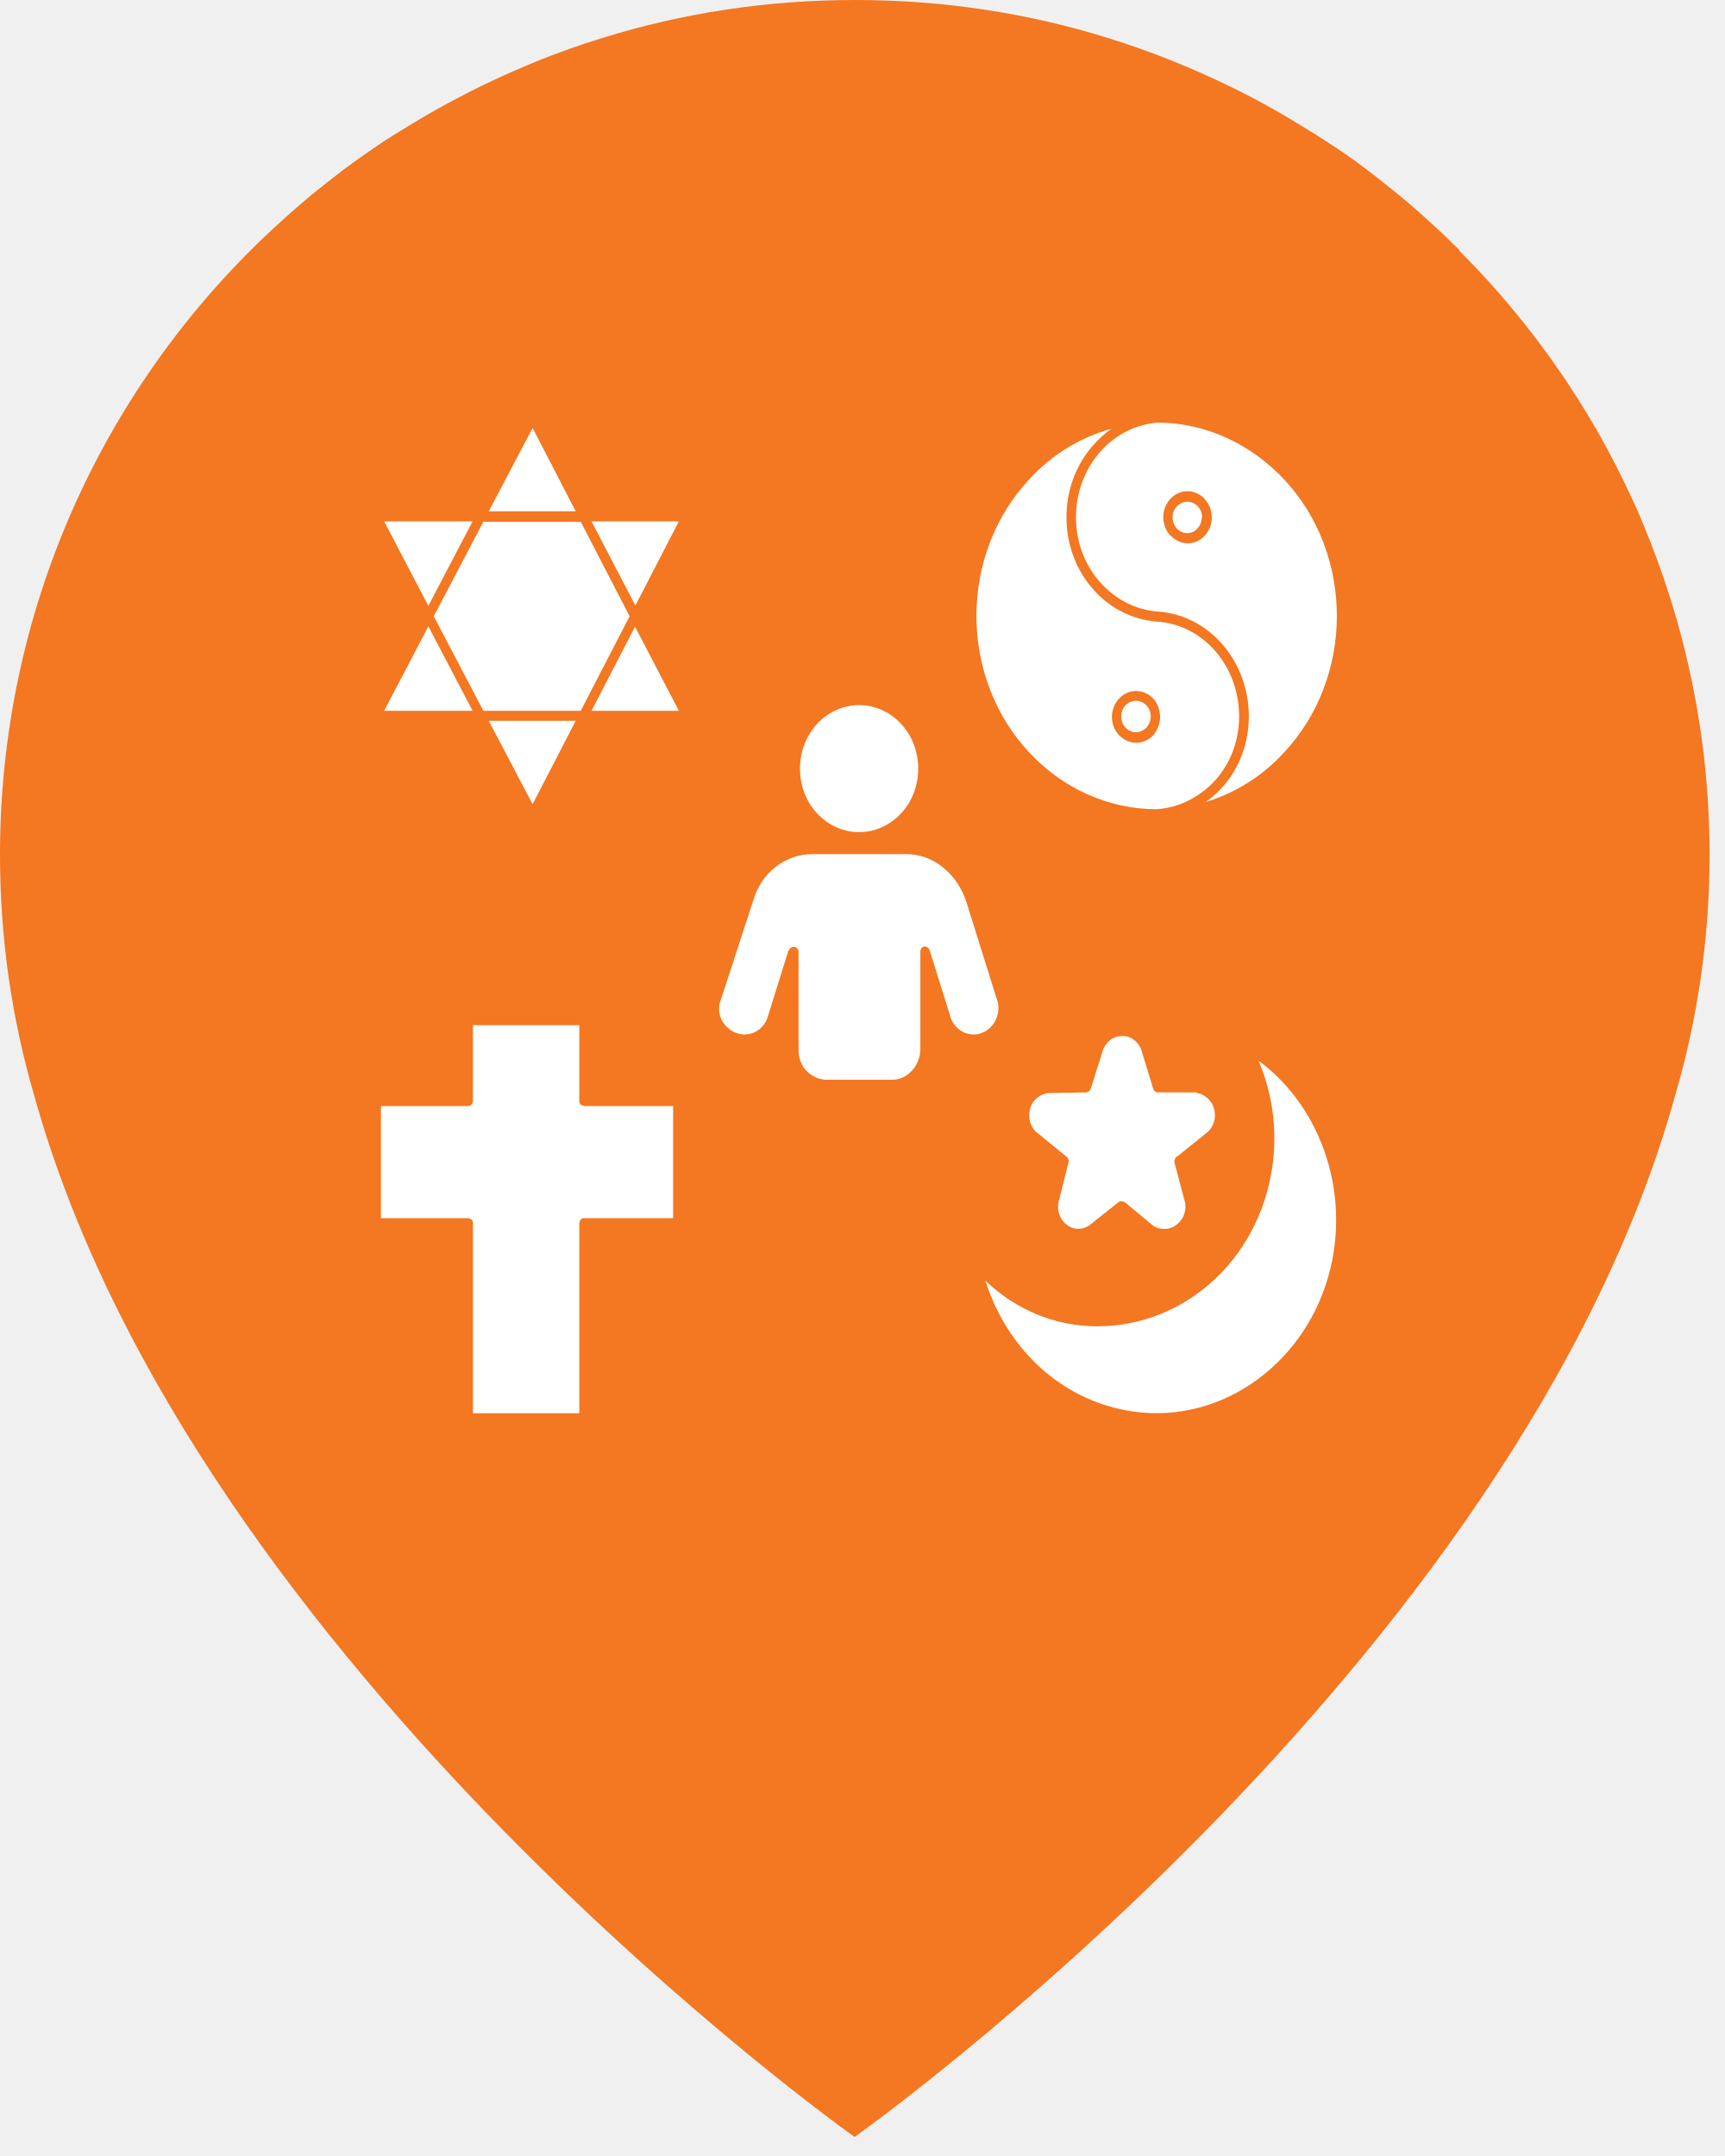
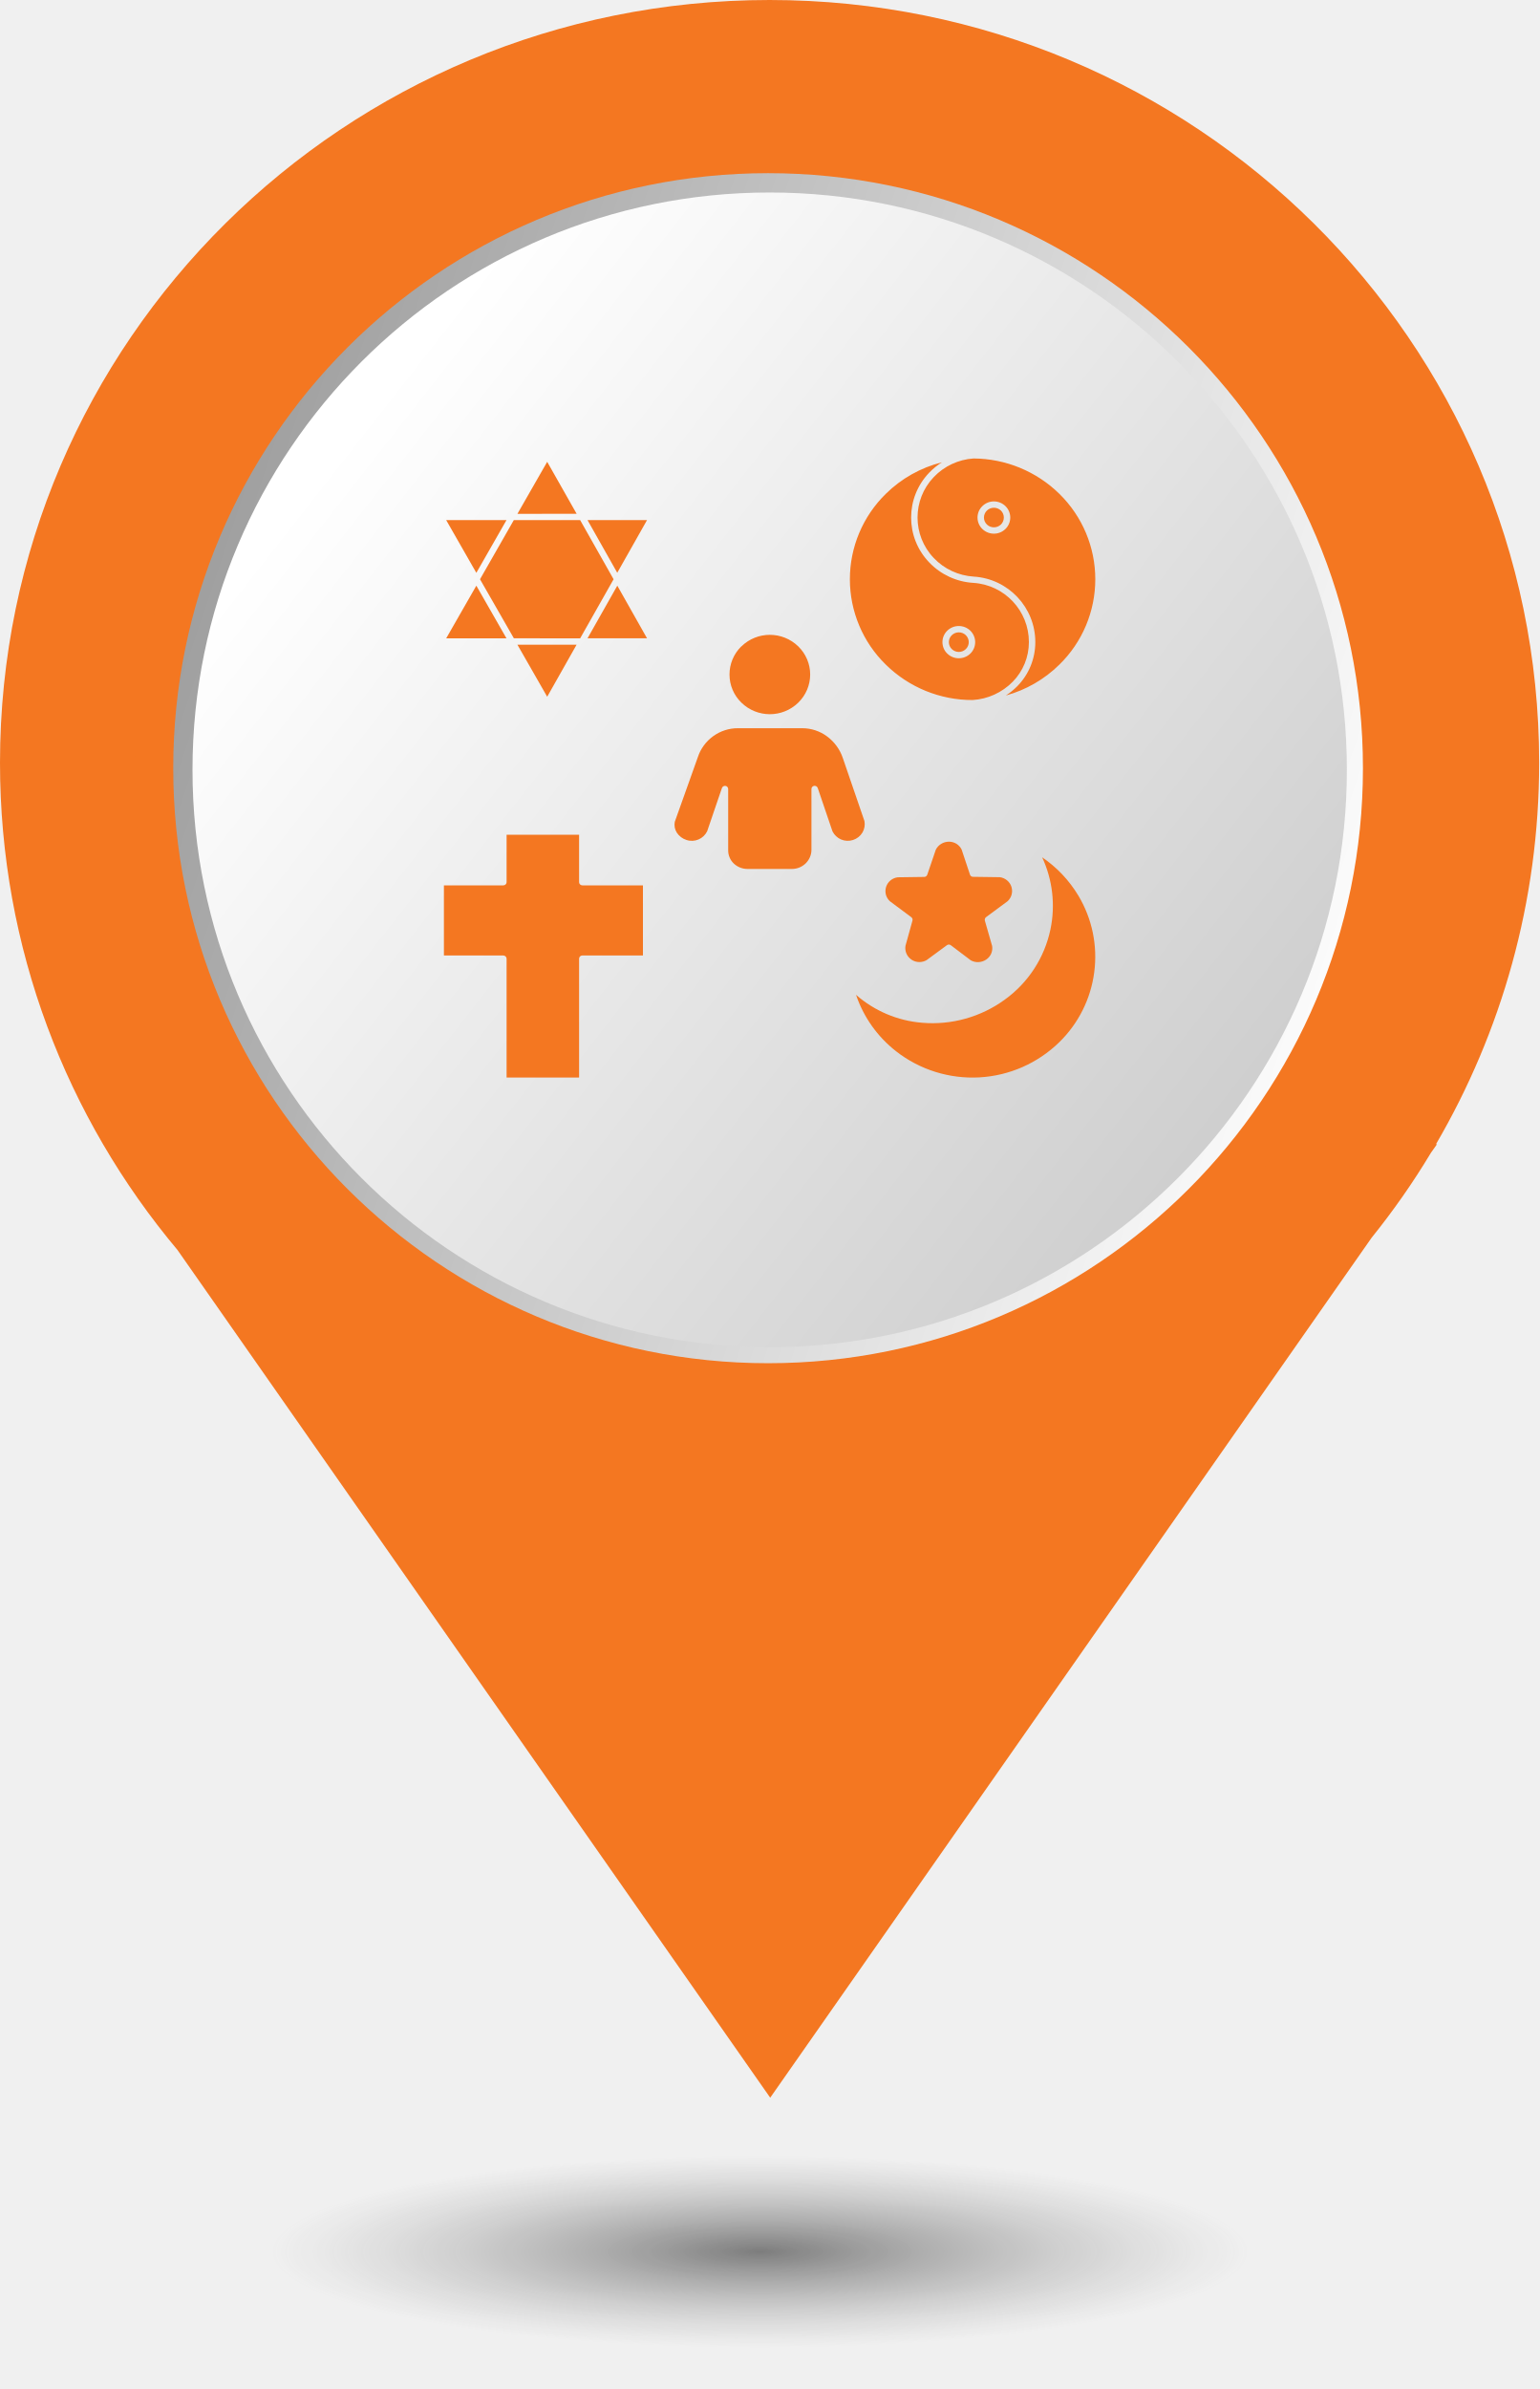
- <svg xmlns="http://www.w3.org/2000/svg" width="48" height="60" viewBox="0 0 48 60" fill="none">
-   <path d="M23.8 0C26.26 0 28.64 0.37 30.87 1.07C31.99 1.42 33.07 1.85 34.11 2.35C34.8 2.68 35.48 3.05 36.13 3.45C36.29 3.55 36.46 3.65 36.62 3.75C36.78 3.85 36.94 3.96 37.1 4.06C37.42 4.27 37.73 4.49 38.03 4.72C38.18 4.83 38.33 4.95 38.48 5.07C38.63 5.19 38.78 5.31 38.93 5.43C39.22 5.67 39.51 5.92 39.79 6.18C40.07 6.43 40.34 6.69 40.61 6.96V6.98C42.09 8.46 43.37 10.13 44.42 11.95C44.8 12.61 45.15 13.3 45.47 14C45.55 14.18 45.63 14.35 45.7 14.53C46.9 17.38 47.57 20.5 47.57 23.79C47.57 26.1 47.24 28.34 46.62 30.46C42.2 46.43 23.78 59.47 23.78 59.47C23.78 59.47 5.38 46.44 0.95 30.48C0.33 28.36 0 26.11 0 23.79C0 17.02 2.83 10.9 7.38 6.57C7.79 6.18 8.22 5.8 8.66 5.43C8.81 5.31 8.96 5.19 9.11 5.07C9.26 4.95 9.41 4.84 9.56 4.72C9.87 4.49 10.18 4.27 10.49 4.06C10.65 3.95 10.81 3.85 10.97 3.75C11.13 3.65 11.29 3.55 11.46 3.45C11.62 3.35 11.79 3.25 11.95 3.16C12.12 3.06 12.28 2.97 12.45 2.88C12.62 2.79 12.79 2.7 12.96 2.61C13.13 2.52 13.3 2.44 13.48 2.35C14 2.1 14.53 1.87 15.07 1.65C15.61 1.44 16.16 1.24 16.72 1.07C18.95 0.37 21.33 0 23.79 0" fill="#F47721" />
-   <path fill-rule="evenodd" clip-rule="evenodd" d="M13.6 20.06L14.82 22.38L16.02 20.06H13.61H13.6ZM13.15 14.51H10.69L11.92 16.86L13.15 14.51ZM18.89 14.51H16.46L17.68 16.85L18.89 14.51ZM16.02 14.23L14.82 11.91L13.6 14.23H16.02ZM16.46 19.78H18.89L17.67 17.44L16.46 19.78ZM13.45 19.78L12.07 17.15L13.45 14.52H16.16L17.52 17.15L16.16 19.78H13.45ZM33.52 13.89C33.65 14.02 33.72 14.21 33.72 14.4C33.72 14.59 33.65 14.77 33.52 14.91C33.26 15.19 32.85 15.19 32.58 14.91H32.57C32.44 14.77 32.37 14.58 32.37 14.39C32.37 14.2 32.44 14.02 32.57 13.88C32.83 13.6 33.25 13.6 33.52 13.88V13.89ZM33.45 14.4C33.45 14.29 33.41 14.17 33.33 14.09C33.17 13.92 32.91 13.92 32.75 14.09C32.67 14.17 32.63 14.28 32.63 14.4C32.63 14.52 32.67 14.63 32.75 14.71C32.91 14.88 33.16 14.88 33.32 14.71C33.39 14.63 33.44 14.52 33.44 14.4H33.45ZM32.09 19.44C32.21 19.57 32.28 19.76 32.28 19.95C32.28 20.14 32.21 20.32 32.09 20.46C31.83 20.74 31.41 20.74 31.14 20.46C31.01 20.33 30.94 20.14 30.94 19.95C30.94 19.76 31.01 19.58 31.14 19.44C31.4 19.16 31.82 19.16 32.09 19.44ZM32.02 19.94C32.02 19.82 31.98 19.71 31.9 19.63C31.74 19.46 31.48 19.46 31.32 19.63C31.24 19.71 31.2 19.82 31.2 19.94C31.2 20.06 31.24 20.17 31.32 20.25C31.48 20.42 31.73 20.42 31.9 20.25C31.97 20.17 32.02 20.06 32.02 19.94ZM32.22 11.76C31.6 11.81 31.02 12.1 30.6 12.59C29.72 13.6 29.72 15.19 30.6 16.19C31.03 16.68 31.61 16.98 32.23 17.02C33.64 17.12 34.75 18.39 34.75 19.94C34.75 20.67 34.49 21.38 34.02 21.9C33.88 22.06 33.72 22.2 33.55 22.32C34.37 22.07 35.13 21.6 35.73 20.94C36.67 19.94 37.2 18.57 37.2 17.14C37.2 15.71 36.67 14.34 35.73 13.34C34.79 12.34 33.54 11.77 32.23 11.76H32.22ZM32.18 22.52C32.8 22.48 33.38 22.19 33.82 21.71C34.24 21.24 34.48 20.61 34.48 19.94C34.48 18.54 33.49 17.39 32.21 17.3C31.52 17.25 30.88 16.93 30.41 16.39C29.43 15.27 29.43 13.52 30.41 12.4C30.57 12.22 30.74 12.06 30.93 11.93C30.06 12.17 29.27 12.65 28.64 13.34C27.7 14.34 27.17 15.71 27.17 17.14C27.17 18.57 27.7 19.94 28.64 20.94C29.58 21.95 30.86 22.52 32.18 22.52ZM16.12 39.34V34.04C16.12 34.04 16.13 33.97 16.16 33.94C16.18 33.91 16.22 33.9 16.25 33.9H18.73V30.78H16.25C16.25 30.78 16.18 30.76 16.16 30.74C16.14 30.72 16.12 30.68 16.12 30.64V28.53H13.16V30.64C13.16 30.64 13.15 30.71 13.12 30.74C13.1 30.77 13.06 30.78 13.03 30.78H10.6V33.9H13.03C13.03 33.9 13.1 33.92 13.12 33.94C13.15 33.97 13.16 34 13.16 34.04V39.33H16.12V39.34ZM35.02 29.52C35.45 30.52 35.57 31.65 35.36 32.73C35.12 33.99 34.45 35.11 33.49 35.87C32.52 36.64 31.32 37 30.12 36.89C29.12 36.8 28.17 36.36 27.42 35.64C27.73 36.63 28.3 37.5 29.05 38.15C30.02 38.98 31.23 39.39 32.45 39.32C33.67 39.25 34.83 38.69 35.71 37.75C36.49 36.92 37 35.82 37.14 34.63C37.28 33.45 37.05 32.25 36.49 31.22C36.12 30.54 35.61 29.95 35.01 29.51L35.02 29.52ZM32.73 32.19C32.73 32.19 32.66 32.29 32.68 32.35L32.98 33.48C33 33.6 32.98 33.71 32.94 33.82C32.9 33.93 32.82 34.02 32.73 34.09C32.64 34.16 32.53 34.2 32.41 34.2C32.3 34.2 32.19 34.18 32.1 34.12L31.29 33.45C31.29 33.45 31.18 33.41 31.13 33.45L30.3 34.11C30.11 34.23 29.87 34.23 29.69 34.09C29.5 33.95 29.41 33.71 29.45 33.47L29.73 32.36C29.75 32.3 29.73 32.24 29.69 32.2L28.82 31.49C28.74 31.41 28.68 31.31 28.66 31.2C28.6 30.96 28.67 30.71 28.85 30.56C28.93 30.49 29.04 30.44 29.15 30.42L30.22 30.4C30.28 30.4 30.33 30.36 30.35 30.3L30.7 29.19C30.75 29.09 30.82 29 30.91 28.93C31.01 28.86 31.12 28.83 31.23 28.83C31.34 28.83 31.45 28.86 31.54 28.93C31.63 28.99 31.7 29.08 31.75 29.19L32.09 30.3C32.11 30.36 32.16 30.4 32.21 30.4H33.3V30.42C33.41 30.43 33.51 30.48 33.6 30.56C33.69 30.64 33.75 30.74 33.78 30.85C33.85 31.08 33.78 31.33 33.62 31.49L32.75 32.19H32.73ZM25.55 21.39C25.55 20.92 25.38 20.47 25.07 20.14C24.42 19.45 23.39 19.45 22.74 20.14C22.43 20.48 22.26 20.92 22.26 21.39C22.26 21.86 22.43 22.31 22.74 22.64C23.39 23.33 24.42 23.33 25.07 22.64C25.38 22.31 25.55 21.86 25.55 21.39ZM21.94 26.45L21.34 28.37C21.27 28.53 21.14 28.66 20.99 28.73C20.83 28.8 20.66 28.81 20.5 28.75C20.34 28.7 20.2 28.58 20.1 28.42C20.02 28.28 19.99 28.1 20.02 27.94L20.96 25.06C21.07 24.68 21.29 24.35 21.59 24.12C21.88 23.89 22.24 23.77 22.6 23.77H25.23C25.59 23.77 25.95 23.9 26.24 24.14C26.54 24.38 26.77 24.72 26.89 25.1L27.77 27.91C27.8 28.09 27.77 28.27 27.69 28.42C27.6 28.58 27.47 28.69 27.31 28.75C27.15 28.81 26.98 28.8 26.82 28.73C26.67 28.66 26.54 28.53 26.47 28.37L25.87 26.45C25.85 26.38 25.79 26.34 25.73 26.34C25.66 26.34 25.61 26.41 25.61 26.48V29.19C25.61 29.41 25.53 29.63 25.38 29.79C25.23 29.96 25.03 30.05 24.82 30.05H23.02C22.81 30.05 22.61 29.97 22.45 29.81C22.3 29.66 22.22 29.45 22.22 29.22V26.49C22.22 26.42 22.17 26.36 22.1 26.35C22.04 26.35 21.97 26.38 21.96 26.45H21.94ZM10.69 19.78H13.15L11.92 17.43L10.69 19.78Z" fill="white" />
+ <svg xmlns="http://www.w3.org/2000/svg" width="29" height="45" viewBox="0 0 29 45" fill="none">
+   <path d="M21.478 14.368C21.478 18.334 18.232 21.552 14.228 21.552C10.224 21.552 6.978 18.334 6.978 14.368C6.978 10.401 10.224 7.184 14.228 7.184C18.233 7.184 21.478 10.401 21.478 14.368ZM29 14.368C29 6.433 22.509 0 14.5 0C6.492 0 0 6.433 0 14.368C0 17.857 1.256 21.056 3.344 23.545L14.512 39.513L25.845 23.312C26.252 22.807 26.624 22.275 26.96 21.716L27.075 21.553H27.056C28.29 19.438 29 16.987 29 14.368Z" fill="#F47721" />
+   <path d="M21.221 14.379C21.221 18.248 18.069 21.388 14.18 21.388C10.291 21.388 7.14 18.248 7.14 14.379C7.14 10.509 10.292 7.371 14.18 7.371C18.069 7.371 21.221 10.509 21.221 14.379ZM28.525 14.379C28.525 6.638 22.221 0.362 14.444 0.362C6.668 0.362 0.363 6.638 0.363 14.379C0.363 17.783 1.583 20.904 3.61 23.331L14.456 38.909L25.461 23.104C25.856 22.612 26.218 22.093 26.545 21.547L26.656 21.388H26.638C27.836 19.325 28.525 16.933 28.525 14.379Z" fill="#F47721" />
+   <circle cx="14.502" cy="14.5" r="11.963" fill="#F47721" />
+   <circle cx="14.472" cy="14.47" r="11.208" fill="url(#paint0_linear_1206_2904)" />
+   <circle cx="14.502" cy="14.501" r="10.875" fill="url(#paint1_linear_1206_2904)" />
+   <path fill-rule="evenodd" clip-rule="evenodd" d="M9.749 12.144L10.31 13.124L10.864 12.144H9.749ZM9.543 9.797H8.407L8.975 10.79L9.543 9.797ZM12.191 9.797H11.07L11.63 10.789L12.191 9.797ZM10.865 9.678L10.31 8.699L9.749 9.679L10.865 9.678ZM11.07 12.023H12.191L11.631 11.032L11.07 12.023ZM9.682 12.023L9.044 10.911L9.681 9.797H10.931L11.561 10.911L10.931 12.024L9.682 12.023ZM18.945 9.534C19.002 9.59 19.035 9.668 19.035 9.749C19.035 9.829 19.002 9.907 18.945 9.963C18.825 10.081 18.634 10.082 18.512 9.967L18.509 9.964C18.45 9.907 18.418 9.829 18.418 9.749C18.418 9.668 18.45 9.591 18.509 9.534C18.629 9.415 18.823 9.415 18.945 9.534ZM18.914 9.748C18.914 9.699 18.894 9.652 18.86 9.618C18.785 9.546 18.668 9.546 18.594 9.618C18.559 9.652 18.539 9.7 18.539 9.749C18.539 9.798 18.559 9.845 18.594 9.879L18.597 9.882C18.671 9.951 18.787 9.95 18.86 9.879C18.894 9.845 18.914 9.797 18.914 9.748ZM18.284 11.881C18.341 11.938 18.374 12.015 18.374 12.095C18.374 12.176 18.341 12.254 18.284 12.31C18.162 12.429 17.968 12.429 17.847 12.31C17.789 12.254 17.757 12.176 17.757 12.095C17.757 12.015 17.789 11.938 17.847 11.881C17.968 11.762 18.162 11.762 18.284 11.881ZM18.253 12.096C18.253 12.047 18.233 11.999 18.198 11.965C18.124 11.893 18.007 11.893 17.933 11.965C17.898 11.999 17.878 12.046 17.878 12.095C17.878 12.145 17.898 12.192 17.933 12.226C18.007 12.298 18.124 12.298 18.198 12.226C18.233 12.192 18.253 12.145 18.253 12.096ZM18.342 8.636C18.058 8.655 17.79 8.78 17.594 8.986C17.186 9.412 17.186 10.085 17.594 10.511C17.791 10.719 18.061 10.843 18.346 10.861C18.998 10.901 19.507 11.442 19.507 12.095C19.507 12.406 19.386 12.704 19.168 12.925C19.103 12.991 19.03 13.05 18.952 13.101C19.332 12.996 19.679 12.796 19.96 12.519C20.393 12.097 20.637 11.516 20.637 10.911C20.637 10.306 20.393 9.726 19.96 9.302C19.528 8.878 18.947 8.639 18.342 8.636ZM18.325 13.186C18.611 13.169 18.88 13.046 19.081 12.842C19.277 12.643 19.386 12.375 19.386 12.095C19.387 11.505 18.928 11.016 18.338 10.979C18.022 10.96 17.724 10.822 17.506 10.592C17.054 10.121 17.054 9.377 17.506 8.905C17.578 8.83 17.659 8.763 17.748 8.708C17.348 8.808 16.983 9.013 16.69 9.302C16.257 9.726 16.013 10.306 16.013 10.911C16.013 11.516 16.257 12.097 16.69 12.519C17.126 12.948 17.714 13.188 18.325 13.186ZM10.911 20.297V18.058C10.911 18.041 10.917 18.026 10.929 18.015C10.94 18.004 10.956 17.998 10.971 17.998H12.114V16.677H10.971C10.956 16.677 10.94 16.67 10.929 16.659C10.917 16.648 10.911 16.633 10.911 16.617V15.724H9.545V16.617C9.545 16.633 9.538 16.648 9.527 16.659C9.515 16.67 9.5 16.677 9.484 16.677H8.364V17.998H9.484C9.5 17.998 9.515 18.005 9.527 18.016C9.538 18.027 9.545 18.042 9.545 18.058V20.297L10.911 20.297ZM19.635 16.147C19.833 16.571 19.888 17.049 19.792 17.507C19.68 18.041 19.372 18.514 18.928 18.832C18.479 19.158 17.927 19.312 17.374 19.265C16.913 19.228 16.477 19.043 16.129 18.739C16.271 19.159 16.533 19.528 16.882 19.801C17.328 20.15 17.887 20.325 18.452 20.294C19.018 20.263 19.553 20.027 19.959 19.631C20.32 19.278 20.552 18.814 20.617 18.314C20.683 17.813 20.578 17.305 20.319 16.872C20.146 16.583 19.912 16.336 19.634 16.147L19.635 16.147ZM18.581 17.274C18.56 17.288 18.55 17.315 18.556 17.34L18.693 17.818C18.701 17.866 18.695 17.916 18.676 17.962C18.656 18.008 18.622 18.048 18.58 18.076C18.536 18.105 18.486 18.121 18.433 18.123C18.383 18.125 18.334 18.113 18.29 18.088L17.914 17.804C17.892 17.788 17.862 17.788 17.841 17.804L17.459 18.085C17.371 18.136 17.262 18.134 17.176 18.078L17.174 18.076C17.088 18.019 17.044 17.917 17.061 17.815L17.191 17.345C17.2 17.32 17.191 17.293 17.171 17.277L16.768 16.977C16.732 16.944 16.706 16.901 16.692 16.854C16.666 16.754 16.699 16.648 16.779 16.583C16.818 16.551 16.866 16.531 16.916 16.525L17.412 16.518C17.439 16.519 17.462 16.502 17.471 16.477L17.632 16.005C17.654 15.961 17.689 15.923 17.731 15.897C17.775 15.869 17.826 15.855 17.878 15.854C17.93 15.854 17.98 15.868 18.023 15.895C18.064 15.922 18.098 15.959 18.119 16.003L18.276 16.475C18.284 16.5 18.307 16.516 18.333 16.516L18.837 16.523C18.887 16.529 18.935 16.55 18.974 16.582C19.013 16.614 19.042 16.657 19.057 16.704C19.088 16.802 19.059 16.909 18.983 16.977L18.581 17.274ZM15.265 12.705C15.265 12.506 15.184 12.316 15.042 12.177C14.743 11.885 14.266 11.885 13.968 12.177L13.964 12.179C13.823 12.319 13.744 12.509 13.745 12.707C13.745 12.905 13.825 13.095 13.968 13.234C14.266 13.526 14.743 13.526 15.042 13.234C15.184 13.095 15.265 12.904 15.265 12.705ZM13.601 14.847L13.324 15.658C13.29 15.727 13.233 15.782 13.162 15.812C13.09 15.843 13.01 15.847 12.935 15.822C12.86 15.799 12.795 15.75 12.752 15.684C12.714 15.624 12.7 15.55 12.714 15.48L13.148 14.263C13.2 14.103 13.303 13.964 13.439 13.866C13.575 13.768 13.738 13.716 13.905 13.717H15.117C15.284 13.717 15.448 13.771 15.583 13.871C15.721 13.973 15.825 14.115 15.88 14.278L16.287 15.464C16.302 15.539 16.288 15.616 16.25 15.682C16.21 15.748 16.147 15.798 16.073 15.822C15.999 15.846 15.919 15.843 15.846 15.812C15.776 15.782 15.719 15.727 15.685 15.659L15.409 14.848C15.401 14.818 15.372 14.799 15.342 14.802C15.312 14.806 15.289 14.831 15.289 14.861V16.006C15.289 16.101 15.251 16.192 15.184 16.259L15.181 16.262C15.112 16.33 15.018 16.368 14.921 16.368H14.088C13.991 16.369 13.897 16.333 13.826 16.266C13.758 16.202 13.72 16.111 13.72 16.018V14.862C13.719 14.832 13.697 14.806 13.667 14.803C13.637 14.8 13.608 14.819 13.601 14.848L13.601 14.847ZM8.407 12.024H9.543L8.975 11.032L8.407 12.024Z" fill="#F47721" />
+   <ellipse cx="14.319" cy="42.413" rx="9.244" ry="1.812" fill="url(#paint2_radial_1206_2904)" fill-opacity="0.6" />
+   <defs>
+     <linearGradient id="paint0_linear_1206_2904" x1="25.739" y1="19.212" x2="1.995" y2="11.237" gradientUnits="userSpaceOnUse">
+       <stop stop-color="white" />
+       <stop offset="1" stop-color="#999999" />
+     </linearGradient>
+     <linearGradient id="paint1_linear_1206_2904" x1="4.896" y1="10.332" x2="24.108" y2="25.375" gradientUnits="userSpaceOnUse">
+       <stop stop-color="white" />
+       <stop offset="1" stop-color="#C7C7C7" />
+     </linearGradient>
+     <radialGradient id="paint2_radial_1206_2904" cx="0" cy="0" r="1" gradientUnits="userSpaceOnUse" gradientTransform="translate(14.3192 42.4126) scale(9.24375 1.8125)">
+       <stop stop-opacity="0.8" />
+       <stop offset="1" stop-color="#666666" stop-opacity="0" />
+     </radialGradient>
+   </defs>
</svg>
